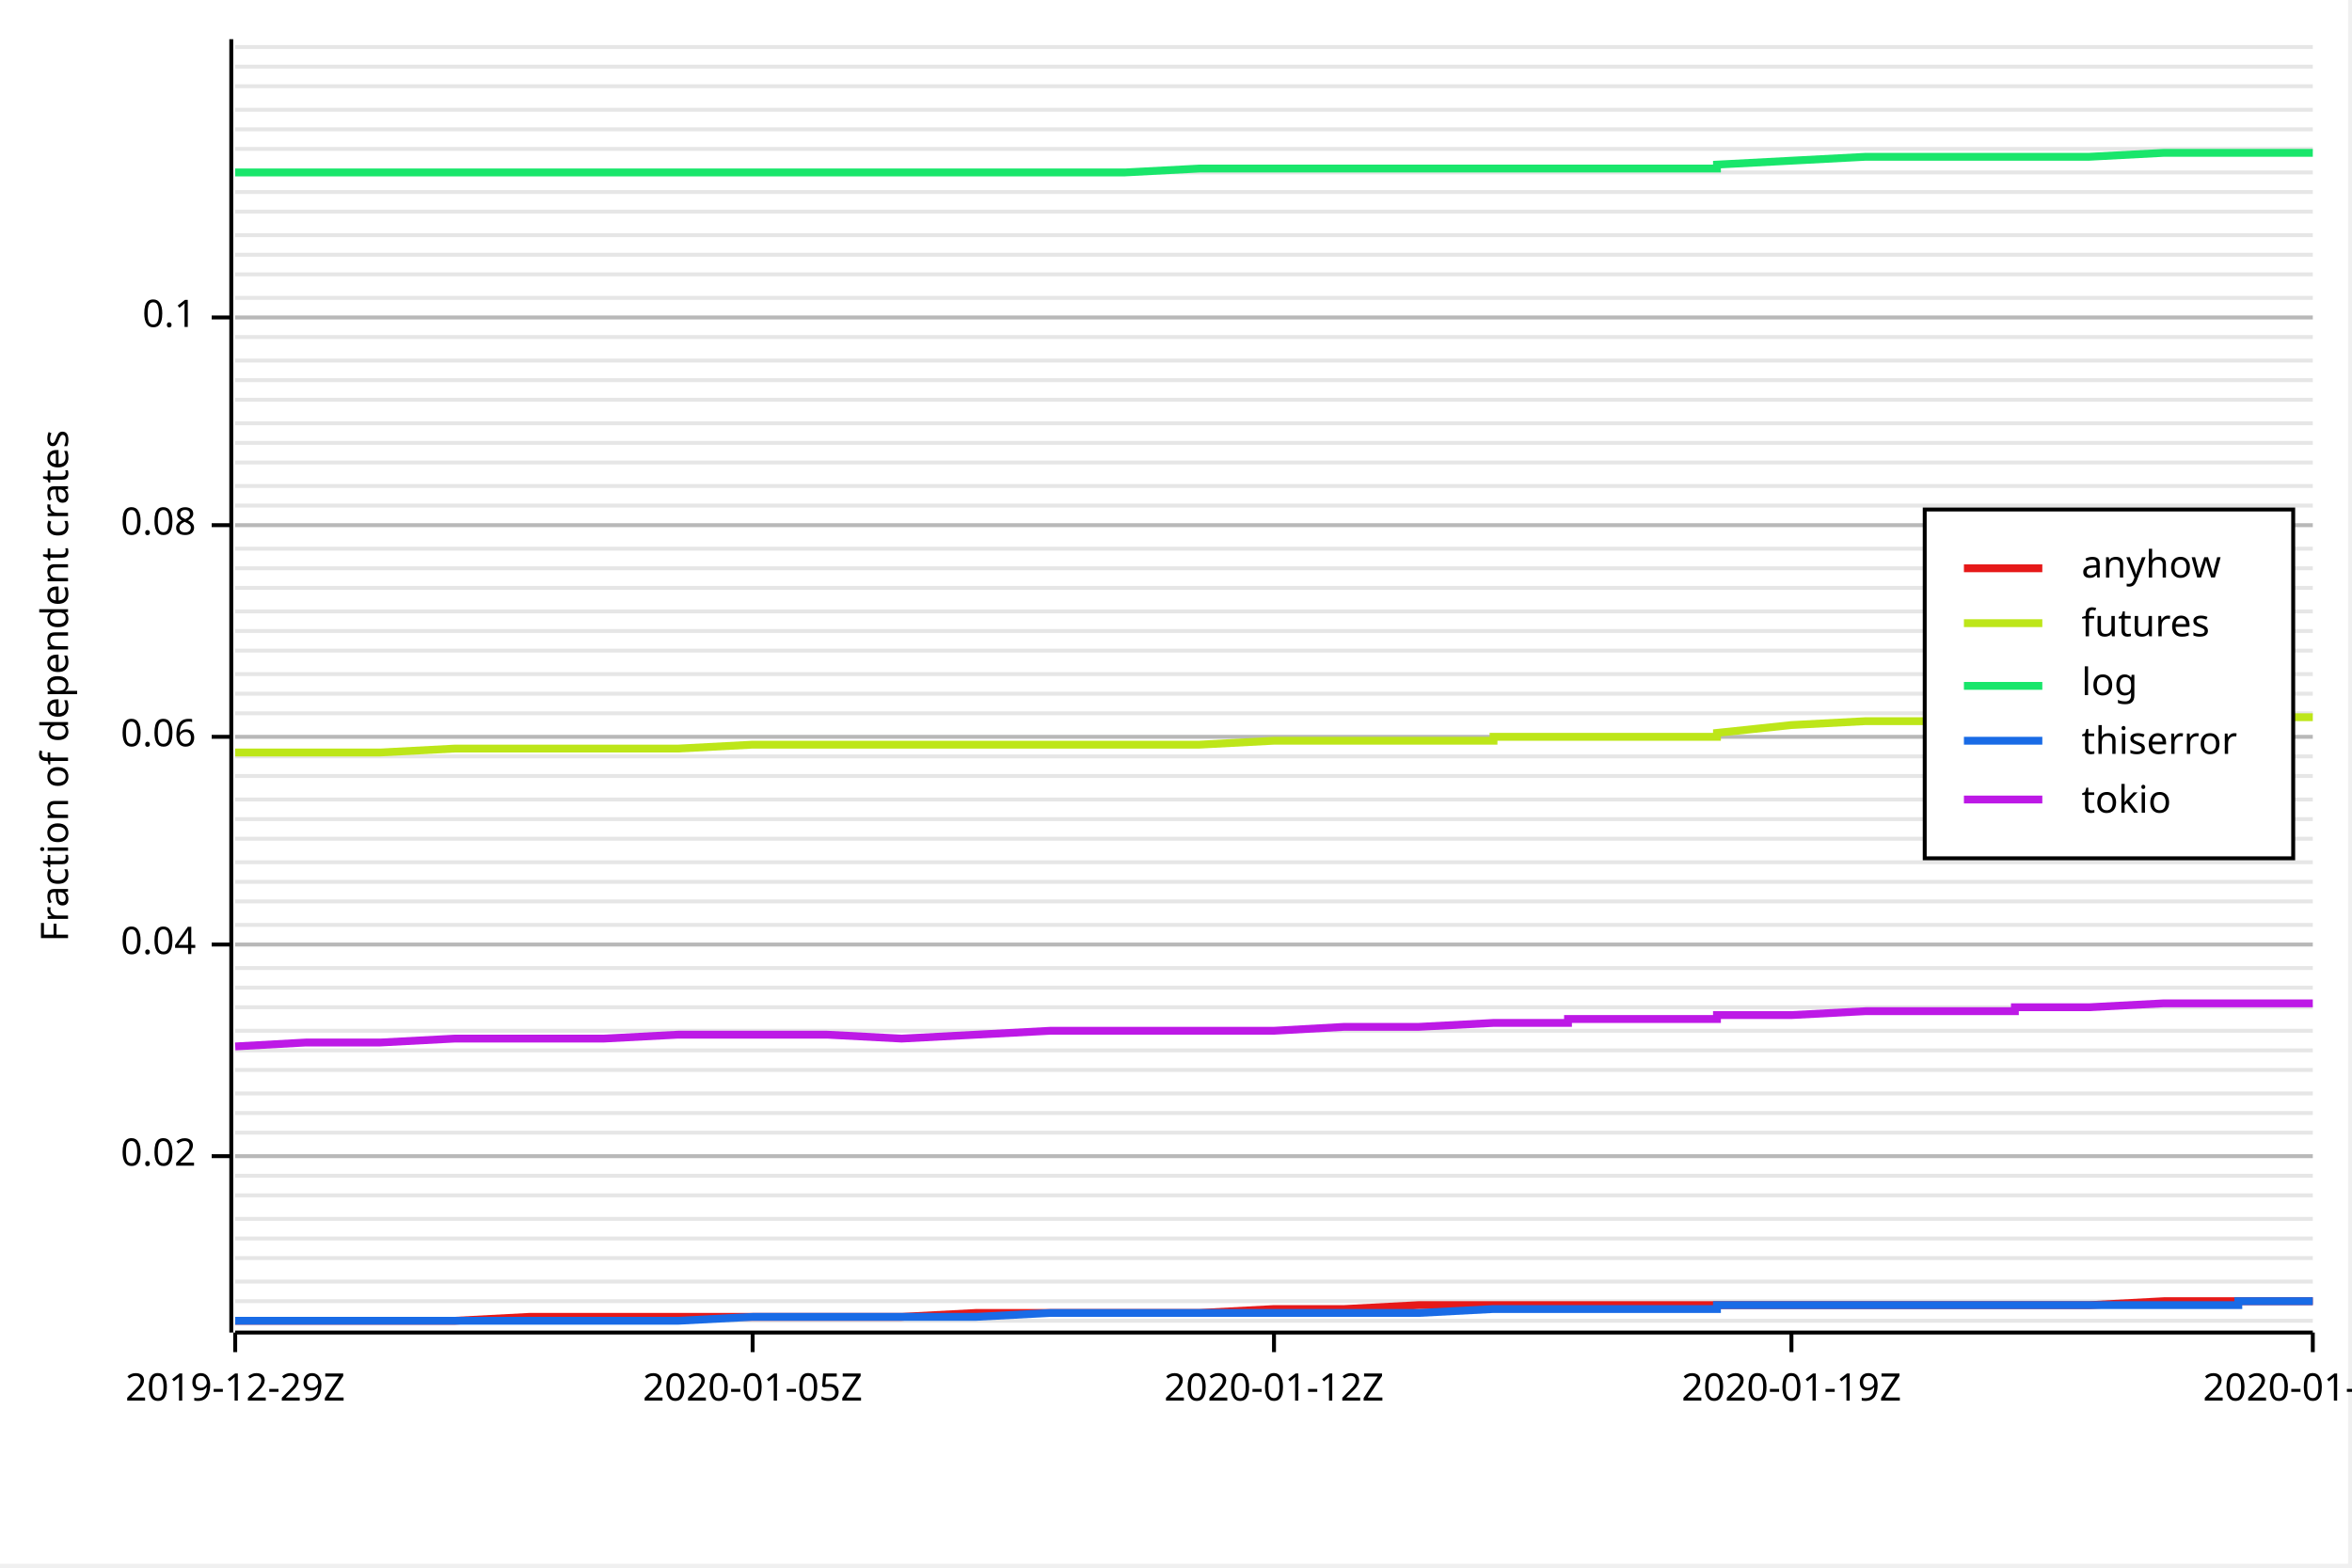
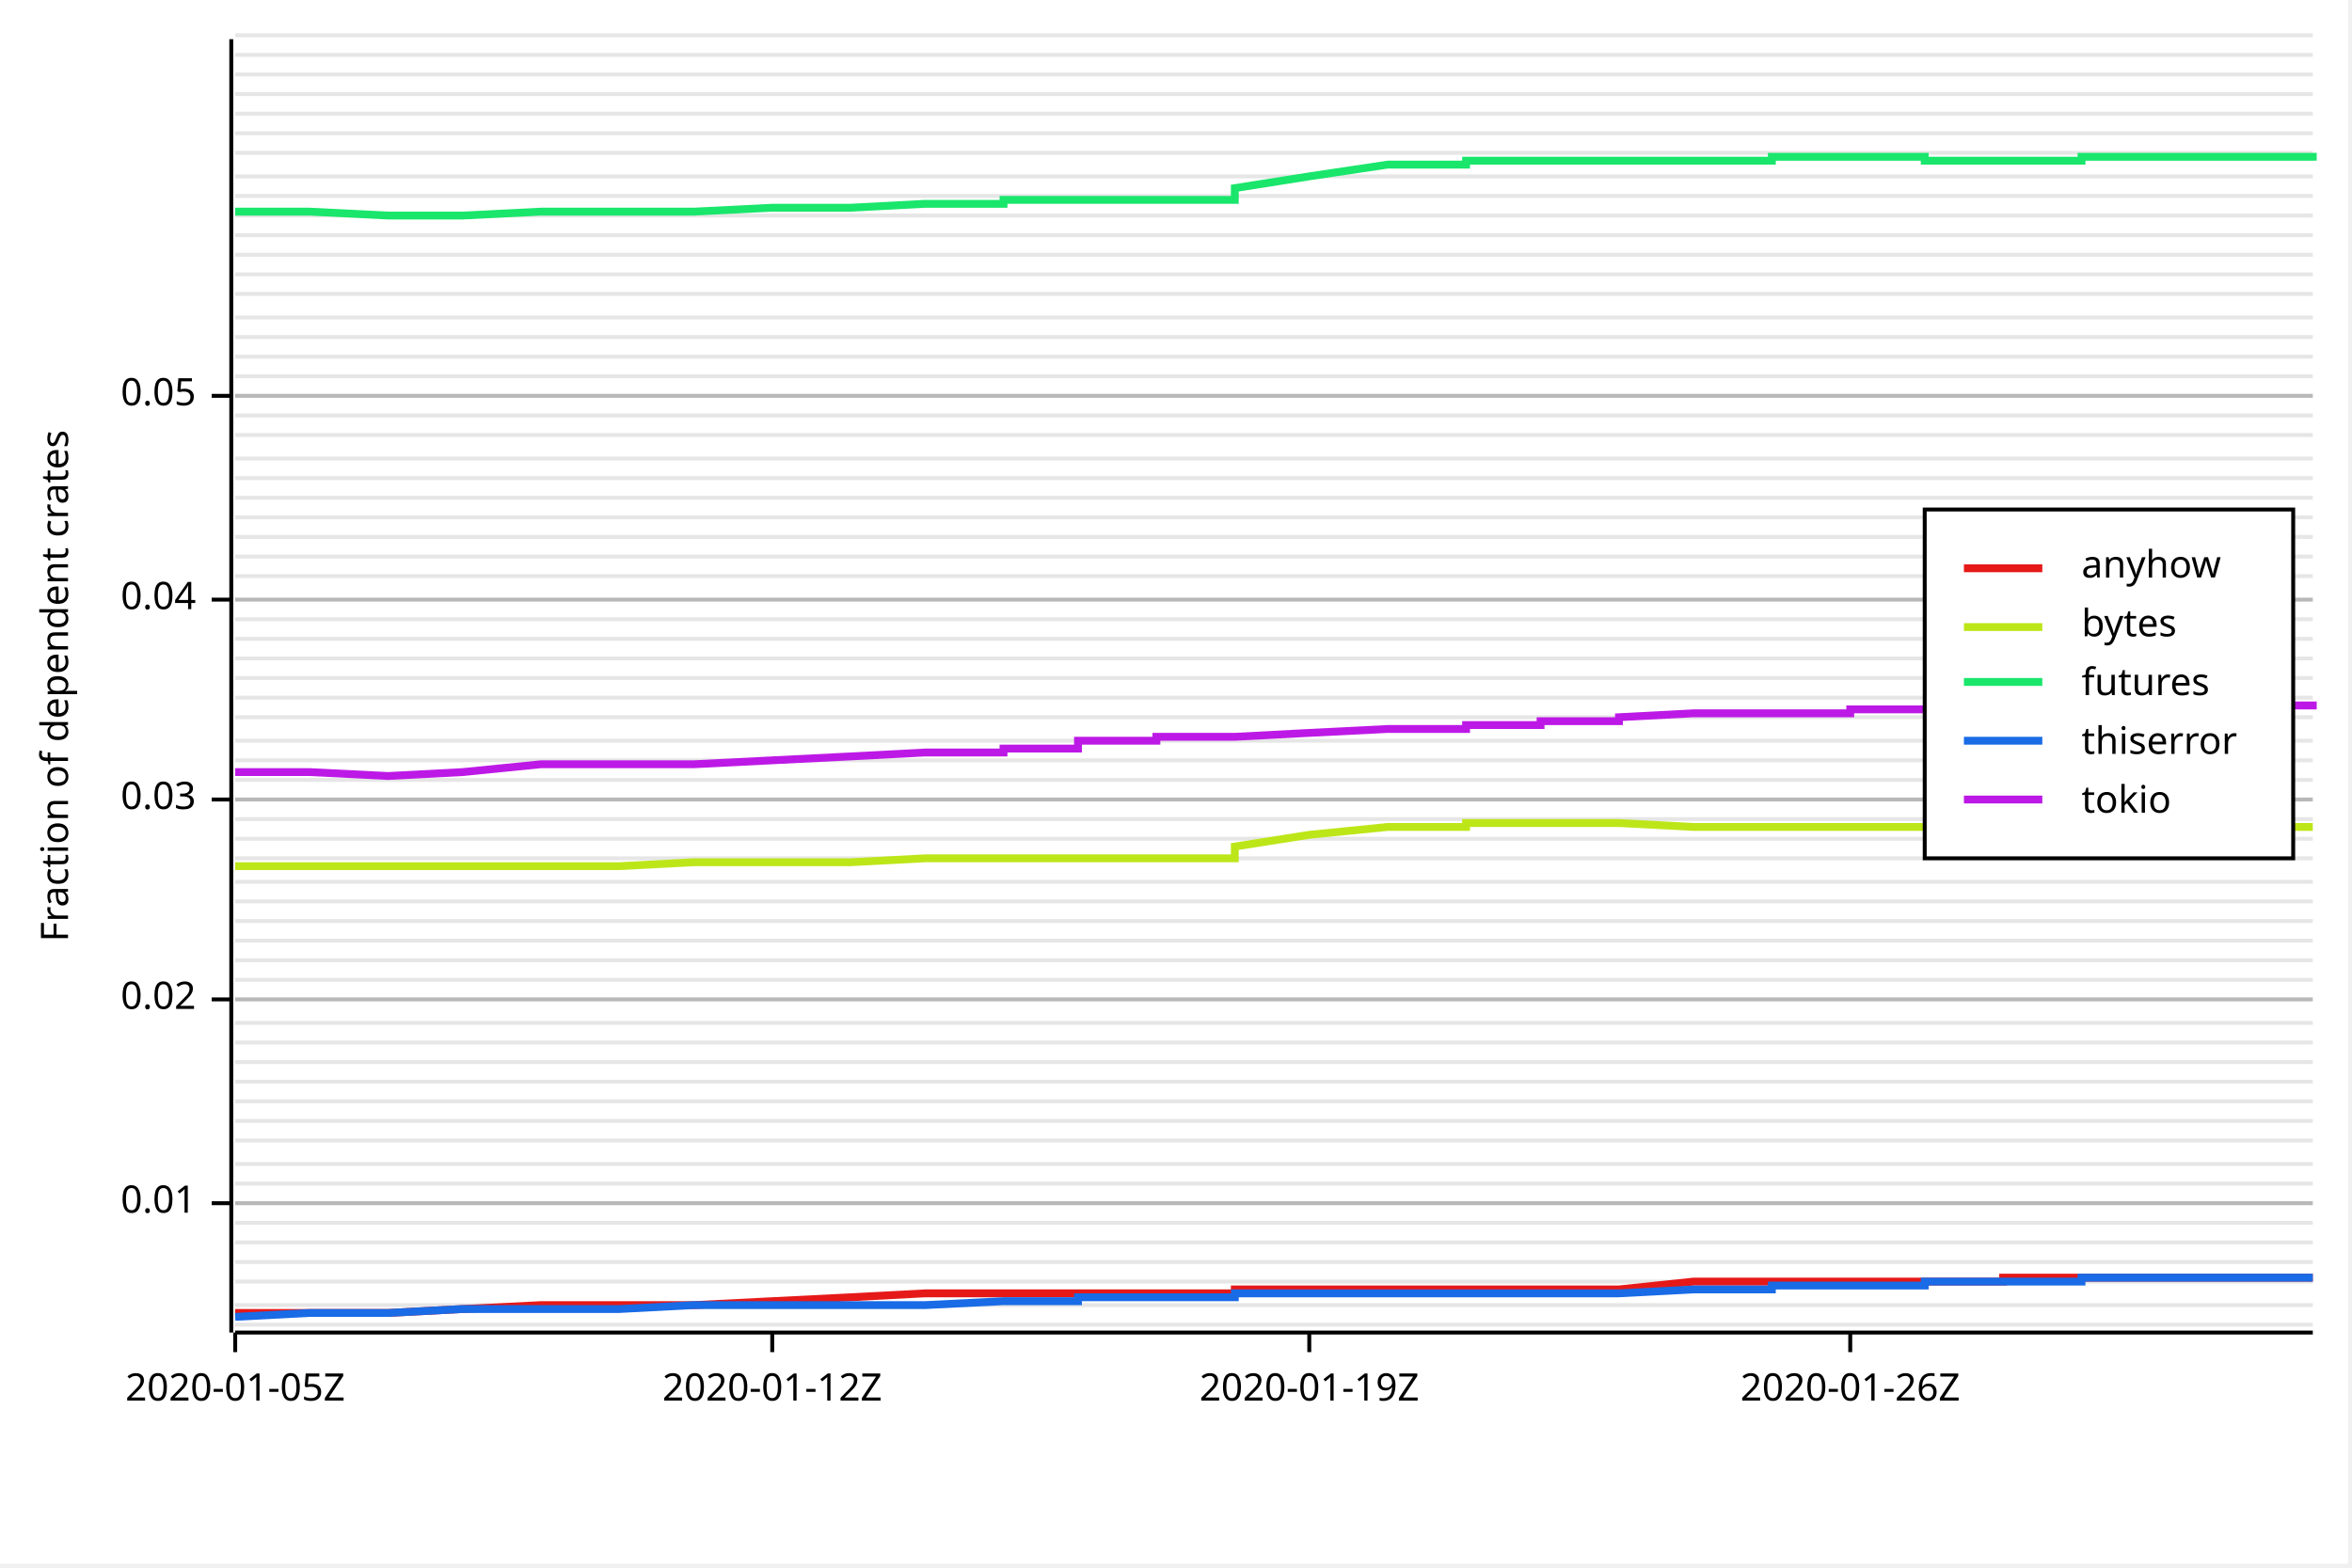
<svg xmlns="http://www.w3.org/2000/svg" width="600" height="400">
  <rect x="0" y="0" width="599" height="399" opacity="1" fill="#FFFFFF" stroke="none" />
-   <line opacity="0.1" stroke="#000000" stroke-width="1" x1="60" y1="337" x2="590" y2="337" />
-   <line opacity="0.1" stroke="#000000" stroke-width="1" x1="60" y1="332" x2="590" y2="332" />
+   <line opacity="0.1" stroke="#000000" stroke-width="1" x1="60" y1="338" x2="590" y2="338" />
+   <line opacity="0.1" stroke="#000000" stroke-width="1" x1="60" y1="333" x2="590" y2="333" />
  <line opacity="0.1" stroke="#000000" stroke-width="1" x1="60" y1="327" x2="590" y2="327" />
-   <line opacity="0.1" stroke="#000000" stroke-width="1" x1="60" y1="321" x2="590" y2="321" />
-   <line opacity="0.1" stroke="#000000" stroke-width="1" x1="60" y1="316" x2="590" y2="316" />
-   <line opacity="0.1" stroke="#000000" stroke-width="1" x1="60" y1="311" x2="590" y2="311" />
-   <line opacity="0.1" stroke="#000000" stroke-width="1" x1="60" y1="305" x2="590" y2="305" />
-   <line opacity="0.1" stroke="#000000" stroke-width="1" x1="60" y1="300" x2="590" y2="300" />
-   <line opacity="0.1" stroke="#000000" stroke-width="1" x1="60" y1="295" x2="590" y2="295" />
-   <line opacity="0.1" stroke="#000000" stroke-width="1" x1="60" y1="289" x2="590" y2="289" />
-   <line opacity="0.1" stroke="#000000" stroke-width="1" x1="60" y1="284" x2="590" y2="284" />
-   <line opacity="0.1" stroke="#000000" stroke-width="1" x1="60" y1="279" x2="590" y2="279" />
-   <line opacity="0.1" stroke="#000000" stroke-width="1" x1="60" y1="273" x2="590" y2="273" />
-   <line opacity="0.1" stroke="#000000" stroke-width="1" x1="60" y1="268" x2="590" y2="268" />
-   <line opacity="0.1" stroke="#000000" stroke-width="1" x1="60" y1="263" x2="590" y2="263" />
-   <line opacity="0.1" stroke="#000000" stroke-width="1" x1="60" y1="257" x2="590" y2="257" />
-   <line opacity="0.1" stroke="#000000" stroke-width="1" x1="60" y1="252" x2="590" y2="252" />
-   <line opacity="0.1" stroke="#000000" stroke-width="1" x1="60" y1="247" x2="590" y2="247" />
-   <line opacity="0.1" stroke="#000000" stroke-width="1" x1="60" y1="241" x2="590" y2="241" />
-   <line opacity="0.1" stroke="#000000" stroke-width="1" x1="60" y1="236" x2="590" y2="236" />
+   <line opacity="0.1" stroke="#000000" stroke-width="1" x1="60" y1="322" x2="590" y2="322" />
+   <line opacity="0.1" stroke="#000000" stroke-width="1" x1="60" y1="317" x2="590" y2="317" />
+   <line opacity="0.1" stroke="#000000" stroke-width="1" x1="60" y1="312" x2="590" y2="312" />
+   <line opacity="0.1" stroke="#000000" stroke-width="1" x1="60" y1="307" x2="590" y2="307" />
+   <line opacity="0.1" stroke="#000000" stroke-width="1" x1="60" y1="302" x2="590" y2="302" />
+   <line opacity="0.1" stroke="#000000" stroke-width="1" x1="60" y1="297" x2="590" y2="297" />
+   <line opacity="0.1" stroke="#000000" stroke-width="1" x1="60" y1="291" x2="590" y2="291" />
+   <line opacity="0.1" stroke="#000000" stroke-width="1" x1="60" y1="286" x2="590" y2="286" />
+   <line opacity="0.1" stroke="#000000" stroke-width="1" x1="60" y1="281" x2="590" y2="281" />
+   <line opacity="0.1" stroke="#000000" stroke-width="1" x1="60" y1="276" x2="590" y2="276" />
+   <line opacity="0.1" stroke="#000000" stroke-width="1" x1="60" y1="271" x2="590" y2="271" />
+   <line opacity="0.1" stroke="#000000" stroke-width="1" x1="60" y1="266" x2="590" y2="266" />
+   <line opacity="0.1" stroke="#000000" stroke-width="1" x1="60" y1="261" x2="590" y2="261" />
+   <line opacity="0.1" stroke="#000000" stroke-width="1" x1="60" y1="255" x2="590" y2="255" />
+   <line opacity="0.1" stroke="#000000" stroke-width="1" x1="60" y1="250" x2="590" y2="250" />
+   <line opacity="0.1" stroke="#000000" stroke-width="1" x1="60" y1="245" x2="590" y2="245" />
+   <line opacity="0.1" stroke="#000000" stroke-width="1" x1="60" y1="240" x2="590" y2="240" />
+   <line opacity="0.1" stroke="#000000" stroke-width="1" x1="60" y1="235" x2="590" y2="235" />
  <line opacity="0.1" stroke="#000000" stroke-width="1" x1="60" y1="230" x2="590" y2="230" />
  <line opacity="0.1" stroke="#000000" stroke-width="1" x1="60" y1="225" x2="590" y2="225" />
-   <line opacity="0.1" stroke="#000000" stroke-width="1" x1="60" y1="220" x2="590" y2="220" />
+   <line opacity="0.1" stroke="#000000" stroke-width="1" x1="60" y1="219" x2="590" y2="219" />
  <line opacity="0.1" stroke="#000000" stroke-width="1" x1="60" y1="214" x2="590" y2="214" />
  <line opacity="0.1" stroke="#000000" stroke-width="1" x1="60" y1="209" x2="590" y2="209" />
  <line opacity="0.1" stroke="#000000" stroke-width="1" x1="60" y1="204" x2="590" y2="204" />
-   <line opacity="0.1" stroke="#000000" stroke-width="1" x1="60" y1="198" x2="590" y2="198" />
-   <line opacity="0.1" stroke="#000000" stroke-width="1" x1="60" y1="193" x2="590" y2="193" />
-   <line opacity="0.1" stroke="#000000" stroke-width="1" x1="60" y1="188" x2="590" y2="188" />
-   <line opacity="0.1" stroke="#000000" stroke-width="1" x1="60" y1="182" x2="590" y2="182" />
-   <line opacity="0.1" stroke="#000000" stroke-width="1" x1="60" y1="177" x2="590" y2="177" />
-   <line opacity="0.1" stroke="#000000" stroke-width="1" x1="60" y1="172" x2="590" y2="172" />
-   <line opacity="0.1" stroke="#000000" stroke-width="1" x1="60" y1="166" x2="590" y2="166" />
-   <line opacity="0.1" stroke="#000000" stroke-width="1" x1="60" y1="161" x2="590" y2="161" />
-   <line opacity="0.1" stroke="#000000" stroke-width="1" x1="60" y1="156" x2="590" y2="156" />
-   <line opacity="0.1" stroke="#000000" stroke-width="1" x1="60" y1="150" x2="590" y2="150" />
-   <line opacity="0.1" stroke="#000000" stroke-width="1" x1="60" y1="145" x2="590" y2="145" />
-   <line opacity="0.1" stroke="#000000" stroke-width="1" x1="60" y1="140" x2="590" y2="140" />
-   <line opacity="0.1" stroke="#000000" stroke-width="1" x1="60" y1="134" x2="590" y2="134" />
-   <line opacity="0.1" stroke="#000000" stroke-width="1" x1="60" y1="129" x2="590" y2="129" />
-   <line opacity="0.1" stroke="#000000" stroke-width="1" x1="60" y1="124" x2="590" y2="124" />
-   <line opacity="0.1" stroke="#000000" stroke-width="1" x1="60" y1="118" x2="590" y2="118" />
-   <line opacity="0.1" stroke="#000000" stroke-width="1" x1="60" y1="113" x2="590" y2="113" />
-   <line opacity="0.1" stroke="#000000" stroke-width="1" x1="60" y1="108" x2="590" y2="108" />
-   <line opacity="0.1" stroke="#000000" stroke-width="1" x1="60" y1="102" x2="590" y2="102" />
-   <line opacity="0.1" stroke="#000000" stroke-width="1" x1="60" y1="97" x2="590" y2="97" />
-   <line opacity="0.1" stroke="#000000" stroke-width="1" x1="60" y1="92" x2="590" y2="92" />
+   <line opacity="0.1" stroke="#000000" stroke-width="1" x1="60" y1="199" x2="590" y2="199" />
+   <line opacity="0.1" stroke="#000000" stroke-width="1" x1="60" y1="194" x2="590" y2="194" />
+   <line opacity="0.1" stroke="#000000" stroke-width="1" x1="60" y1="189" x2="590" y2="189" />
+   <line opacity="0.1" stroke="#000000" stroke-width="1" x1="60" y1="183" x2="590" y2="183" />
+   <line opacity="0.1" stroke="#000000" stroke-width="1" x1="60" y1="178" x2="590" y2="178" />
+   <line opacity="0.1" stroke="#000000" stroke-width="1" x1="60" y1="173" x2="590" y2="173" />
+   <line opacity="0.1" stroke="#000000" stroke-width="1" x1="60" y1="168" x2="590" y2="168" />
+   <line opacity="0.1" stroke="#000000" stroke-width="1" x1="60" y1="163" x2="590" y2="163" />
+   <line opacity="0.1" stroke="#000000" stroke-width="1" x1="60" y1="158" x2="590" y2="158" />
+   <line opacity="0.1" stroke="#000000" stroke-width="1" x1="60" y1="153" x2="590" y2="153" />
+   <line opacity="0.1" stroke="#000000" stroke-width="1" x1="60" y1="147" x2="590" y2="147" />
+   <line opacity="0.1" stroke="#000000" stroke-width="1" x1="60" y1="142" x2="590" y2="142" />
+   <line opacity="0.1" stroke="#000000" stroke-width="1" x1="60" y1="137" x2="590" y2="137" />
+   <line opacity="0.1" stroke="#000000" stroke-width="1" x1="60" y1="132" x2="590" y2="132" />
+   <line opacity="0.1" stroke="#000000" stroke-width="1" x1="60" y1="127" x2="590" y2="127" />
+   <line opacity="0.1" stroke="#000000" stroke-width="1" x1="60" y1="122" x2="590" y2="122" />
+   <line opacity="0.1" stroke="#000000" stroke-width="1" x1="60" y1="117" x2="590" y2="117" />
+   <line opacity="0.1" stroke="#000000" stroke-width="1" x1="60" y1="111" x2="590" y2="111" />
+   <line opacity="0.1" stroke="#000000" stroke-width="1" x1="60" y1="106" x2="590" y2="106" />
+   <line opacity="0.1" stroke="#000000" stroke-width="1" x1="60" y1="101" x2="590" y2="101" />
+   <line opacity="0.1" stroke="#000000" stroke-width="1" x1="60" y1="96" x2="590" y2="96" />
+   <line opacity="0.1" stroke="#000000" stroke-width="1" x1="60" y1="91" x2="590" y2="91" />
  <line opacity="0.1" stroke="#000000" stroke-width="1" x1="60" y1="86" x2="590" y2="86" />
  <line opacity="0.1" stroke="#000000" stroke-width="1" x1="60" y1="81" x2="590" y2="81" />
-   <line opacity="0.1" stroke="#000000" stroke-width="1" x1="60" y1="76" x2="590" y2="76" />
+   <line opacity="0.1" stroke="#000000" stroke-width="1" x1="60" y1="75" x2="590" y2="75" />
  <line opacity="0.1" stroke="#000000" stroke-width="1" x1="60" y1="70" x2="590" y2="70" />
  <line opacity="0.1" stroke="#000000" stroke-width="1" x1="60" y1="65" x2="590" y2="65" />
  <line opacity="0.1" stroke="#000000" stroke-width="1" x1="60" y1="60" x2="590" y2="60" />
-   <line opacity="0.1" stroke="#000000" stroke-width="1" x1="60" y1="54" x2="590" y2="54" />
-   <line opacity="0.1" stroke="#000000" stroke-width="1" x1="60" y1="49" x2="590" y2="49" />
-   <line opacity="0.1" stroke="#000000" stroke-width="1" x1="60" y1="44" x2="590" y2="44" />
-   <line opacity="0.1" stroke="#000000" stroke-width="1" x1="60" y1="38" x2="590" y2="38" />
-   <line opacity="0.1" stroke="#000000" stroke-width="1" x1="60" y1="33" x2="590" y2="33" />
-   <line opacity="0.1" stroke="#000000" stroke-width="1" x1="60" y1="28" x2="590" y2="28" />
-   <line opacity="0.1" stroke="#000000" stroke-width="1" x1="60" y1="22" x2="590" y2="22" />
-   <line opacity="0.1" stroke="#000000" stroke-width="1" x1="60" y1="17" x2="590" y2="17" />
-   <line opacity="0.1" stroke="#000000" stroke-width="1" x1="60" y1="12" x2="590" y2="12" />
+   <line opacity="0.1" stroke="#000000" stroke-width="1" x1="60" y1="55" x2="590" y2="55" />
+   <line opacity="0.1" stroke="#000000" stroke-width="1" x1="60" y1="50" x2="590" y2="50" />
+   <line opacity="0.1" stroke="#000000" stroke-width="1" x1="60" y1="45" x2="590" y2="45" />
+   <line opacity="0.1" stroke="#000000" stroke-width="1" x1="60" y1="39" x2="590" y2="39" />
+   <line opacity="0.1" stroke="#000000" stroke-width="1" x1="60" y1="34" x2="590" y2="34" />
+   <line opacity="0.1" stroke="#000000" stroke-width="1" x1="60" y1="29" x2="590" y2="29" />
+   <line opacity="0.1" stroke="#000000" stroke-width="1" x1="60" y1="24" x2="590" y2="24" />
+   <line opacity="0.1" stroke="#000000" stroke-width="1" x1="60" y1="19" x2="590" y2="19" />
+   <line opacity="0.1" stroke="#000000" stroke-width="1" x1="60" y1="14" x2="590" y2="14" />
+   <line opacity="0.1" stroke="#000000" stroke-width="1" x1="60" y1="9" x2="590" y2="9" />
  <text x="10" y="175" dy="0.76em" text-anchor="middle" font-family="sans-serif" font-size="9.677" opacity="1" fill="#000000" transform="rotate(270, 10, 175)">
Fraction of dependent crates
</text>
-   <line opacity="0.2" stroke="#000000" stroke-width="1" x1="60" y1="295" x2="590" y2="295" />
-   <line opacity="0.2" stroke="#000000" stroke-width="1" x1="60" y1="241" x2="590" y2="241" />
-   <line opacity="0.2" stroke="#000000" stroke-width="1" x1="60" y1="188" x2="590" y2="188" />
-   <line opacity="0.2" stroke="#000000" stroke-width="1" x1="60" y1="134" x2="590" y2="134" />
-   <line opacity="0.2" stroke="#000000" stroke-width="1" x1="60" y1="81" x2="590" y2="81" />
+   <line opacity="0.2" stroke="#000000" stroke-width="1" x1="60" y1="307" x2="590" y2="307" />
+   <line opacity="0.2" stroke="#000000" stroke-width="1" x1="60" y1="255" x2="590" y2="255" />
+   <line opacity="0.2" stroke="#000000" stroke-width="1" x1="60" y1="204" x2="590" y2="204" />
+   <line opacity="0.2" stroke="#000000" stroke-width="1" x1="60" y1="153" x2="590" y2="153" />
+   <line opacity="0.2" stroke="#000000" stroke-width="1" x1="60" y1="101" x2="590" y2="101" />
  <polyline fill="none" opacity="1" stroke="#000000" stroke-width="1" points="59,10 59,340 " />
-   <text x="50" y="295" dy="0.5ex" text-anchor="end" font-family="sans-serif" font-size="9.677" opacity="1" fill="#000000">
+   <text x="50" y="307" dy="0.5ex" text-anchor="end" font-family="sans-serif" font-size="9.677" opacity="1" fill="#000000">
+ 0.01
+ </text>
+   <polyline fill="none" opacity="1" stroke="#000000" stroke-width="1" points="54,307 59,307 " />
+   <text x="50" y="255" dy="0.5ex" text-anchor="end" font-family="sans-serif" font-size="9.677" opacity="1" fill="#000000">
0.02
</text>
-   <polyline fill="none" opacity="1" stroke="#000000" stroke-width="1" points="54,295 59,295 " />
-   <text x="50" y="241" dy="0.5ex" text-anchor="end" font-family="sans-serif" font-size="9.677" opacity="1" fill="#000000">
+   <polyline fill="none" opacity="1" stroke="#000000" stroke-width="1" points="54,255 59,255 " />
+   <text x="50" y="204" dy="0.5ex" text-anchor="end" font-family="sans-serif" font-size="9.677" opacity="1" fill="#000000">
+ 0.03
+ </text>
+   <polyline fill="none" opacity="1" stroke="#000000" stroke-width="1" points="54,204 59,204 " />
+   <text x="50" y="153" dy="0.5ex" text-anchor="end" font-family="sans-serif" font-size="9.677" opacity="1" fill="#000000">
0.04
</text>
-   <polyline fill="none" opacity="1" stroke="#000000" stroke-width="1" points="54,241 59,241 " />
-   <text x="50" y="188" dy="0.5ex" text-anchor="end" font-family="sans-serif" font-size="9.677" opacity="1" fill="#000000">
- 0.06
+   <polyline fill="none" opacity="1" stroke="#000000" stroke-width="1" points="54,153 59,153 " />
+   <text x="50" y="101" dy="0.5ex" text-anchor="end" font-family="sans-serif" font-size="9.677" opacity="1" fill="#000000">
+ 0.05
</text>
-   <polyline fill="none" opacity="1" stroke="#000000" stroke-width="1" points="54,188 59,188 " />
-   <text x="50" y="134" dy="0.5ex" text-anchor="end" font-family="sans-serif" font-size="9.677" opacity="1" fill="#000000">
- 0.08
- </text>
-   <polyline fill="none" opacity="1" stroke="#000000" stroke-width="1" points="54,134 59,134 " />
-   <text x="50" y="81" dy="0.5ex" text-anchor="end" font-family="sans-serif" font-size="9.677" opacity="1" fill="#000000">
- 0.1
- </text>
-   <polyline fill="none" opacity="1" stroke="#000000" stroke-width="1" points="54,81 59,81 " />
+   <polyline fill="none" opacity="1" stroke="#000000" stroke-width="1" points="54,101 59,101 " />
  <polyline fill="none" opacity="1" stroke="#000000" stroke-width="1" points="60,340 590,340 " />
  <text x="60" y="350" dy="0.76em" text-anchor="middle" font-family="sans-serif" font-size="9.677" opacity="1" fill="#000000">
- 2019-12-29Z
+ 2020-01-05Z
</text>
  <polyline fill="none" opacity="1" stroke="#000000" stroke-width="1" points="60,340 60,345 " />
-   <text x="192" y="350" dy="0.76em" text-anchor="middle" font-family="sans-serif" font-size="9.677" opacity="1" fill="#000000">
- 2020-01-05Z
- </text>
-   <polyline fill="none" opacity="1" stroke="#000000" stroke-width="1" points="192,340 192,345 " />
-   <text x="325" y="350" dy="0.76em" text-anchor="middle" font-family="sans-serif" font-size="9.677" opacity="1" fill="#000000">
+   <text x="197" y="350" dy="0.76em" text-anchor="middle" font-family="sans-serif" font-size="9.677" opacity="1" fill="#000000">
2020-01-12Z
</text>
-   <polyline fill="none" opacity="1" stroke="#000000" stroke-width="1" points="325,340 325,345 " />
-   <text x="457" y="350" dy="0.76em" text-anchor="middle" font-family="sans-serif" font-size="9.677" opacity="1" fill="#000000">
+   <polyline fill="none" opacity="1" stroke="#000000" stroke-width="1" points="197,340 197,345 " />
+   <text x="334" y="350" dy="0.76em" text-anchor="middle" font-family="sans-serif" font-size="9.677" opacity="1" fill="#000000">
2020-01-19Z
</text>
-   <polyline fill="none" opacity="1" stroke="#000000" stroke-width="1" points="457,340 457,345 " />
-   <text x="590" y="350" dy="0.76em" text-anchor="middle" font-family="sans-serif" font-size="9.677" opacity="1" fill="#000000">
+   <polyline fill="none" opacity="1" stroke="#000000" stroke-width="1" points="334,340 334,345 " />
+   <text x="472" y="350" dy="0.76em" text-anchor="middle" font-family="sans-serif" font-size="9.677" opacity="1" fill="#000000">
2020-01-26Z
</text>
-   <polyline fill="none" opacity="1" stroke="#000000" stroke-width="1" points="590,340 590,345 " />
-   <polyline fill="none" opacity="1" stroke="#E61919" stroke-width="2" points="60,337 78,337 97,337 116,337 135,336 154,336 173,336 192,336 211,336 230,336 249,335 268,335 287,335 306,335 325,334 343,334 362,333 381,333 381,333 400,333 400,333 419,333 419,333 438,333 438,333 457,333 476,333 495,333 495,333 514,333 514,333 533,333 533,333 552,332 571,332 571,332 590,332 " />
-   <polyline fill="none" opacity="1" stroke="#BDE619" stroke-width="2" points="60,192 78,192 97,192 116,191 135,191 154,191 173,191 192,190 211,190 230,190 249,190 268,190 287,190 306,190 325,189 343,189 362,189 381,189 381,188 400,188 400,188 419,188 419,188 438,188 438,187 457,185 476,184 495,184 495,183 514,183 514,183 533,183 533,183 552,183 571,183 571,183 590,183 " />
-   <polyline fill="none" opacity="1" stroke="#19E66B" stroke-width="2" points="60,44 78,44 97,44 116,44 135,44 154,44 173,44 192,44 211,44 230,44 249,44 268,44 287,44 306,43 325,43 343,43 362,43 381,43 381,43 400,43 400,43 419,43 419,43 438,43 438,42 457,41 476,40 495,40 495,40 514,40 514,40 533,40 533,40 552,39 571,39 571,39 590,39 " />
-   <polyline fill="none" opacity="1" stroke="#196BE6" stroke-width="2" points="60,337 78,337 97,337 116,337 135,337 154,337 173,337 192,336 211,336 230,336 249,336 268,335 287,335 306,335 325,335 343,335 362,335 381,334 381,334 400,334 400,334 419,334 419,334 438,334 438,333 457,333 476,333 495,333 495,333 514,333 514,333 533,333 533,333 552,333 571,333 571,332 590,332 " />
-   <polyline fill="none" opacity="1" stroke="#BD19E6" stroke-width="2" points="60,267 78,266 97,266 116,265 135,265 154,265 173,264 192,264 211,264 230,265 249,264 268,263 287,263 306,263 325,263 343,262 362,262 381,261 381,261 400,261 400,260 419,260 419,260 438,260 438,259 457,259 476,258 495,258 495,258 514,258 514,257 533,257 533,257 552,256 571,256 571,256 590,256 " />
+   <polyline fill="none" opacity="1" stroke="#000000" stroke-width="1" points="472,340 472,345 " />
+   <polyline fill="none" opacity="1" stroke="#E61919" stroke-width="2" points="60,335 79,335 99,335 118,334 138,333 158,333 177,333 197,332 217,331 236,330 256,330 256,330 275,330 275,330 295,330 295,330 315,330 315,329 334,329 354,329 374,329 374,329 393,329 393,329 413,329 413,329 432,327 452,327 452,327 472,327 472,327 491,327 491,327 511,327 511,326 531,326 531,326 550,326 550,326 570,326 590,326 590,326 " />
+   <polyline fill="none" opacity="1" stroke="#BDE619" stroke-width="2" points="60,221 79,221 99,221 118,221 138,221 158,221 177,220 197,220 217,220 236,219 256,219 256,219 275,219 275,219 295,219 295,219 315,219 315,216 334,213 354,211 374,211 374,210 393,210 393,210 413,210 413,210 432,211 452,211 452,211 472,211 472,211 491,211 491,211 511,211 511,211 531,211 531,211 550,211 550,211 570,211 590,211 590,211 " />
+   <polyline fill="none" opacity="1" stroke="#19E66B" stroke-width="2" points="60,54 79,54 99,55 118,55 138,54 158,54 177,54 197,53 217,53 236,52 256,52 256,51 275,51 275,51 295,51 295,51 315,51 315,48 334,45 354,42 374,42 374,41 393,41 393,41 413,41 413,41 432,41 452,41 452,40 472,40 472,40 491,40 491,41 511,41 511,41 531,41 531,40 550,40 550,40 570,40 590,40 590,41 " />
+   <polyline fill="none" opacity="1" stroke="#196BE6" stroke-width="2" points="60,336 79,335 99,335 118,334 138,334 158,334 177,333 197,333 217,333 236,333 256,332 256,332 275,332 275,331 295,331 295,331 315,331 315,330 334,330 354,330 374,330 374,330 393,330 393,330 413,330 413,330 432,329 452,329 452,328 472,328 472,328 491,328 491,327 511,327 511,327 531,327 531,326 550,326 550,326 570,326 590,326 590,326 " />
+   <polyline fill="none" opacity="1" stroke="#BD19E6" stroke-width="2" points="60,197 79,197 99,198 118,197 138,195 158,195 177,195 197,194 217,193 236,192 256,192 256,191 275,191 275,189 295,189 295,188 315,188 315,188 334,187 354,186 374,186 374,185 393,185 393,184 413,184 413,183 432,182 452,182 452,182 472,182 472,181 491,181 491,181 511,181 511,180 531,180 531,180 550,180 550,180 570,180 590,180 590,179 " />
  <rect x="491" y="130" width="94" height="89" opacity="1" fill="#FFFFFF" stroke="none" />
  <rect x="491" y="130" width="94" height="89" opacity="1" fill="none" stroke="#000000" />
  <text x="531" y="140" dy="0.76em" text-anchor="start" font-family="sans-serif" font-size="9.677" opacity="1" fill="#000000">
anyhow
</text>
  <text x="531" y="155" dy="0.76em" text-anchor="start" font-family="sans-serif" font-size="9.677" opacity="1" fill="#000000">
- futures
+ bytes
</text>
  <text x="531" y="170" dy="0.76em" text-anchor="start" font-family="sans-serif" font-size="9.677" opacity="1" fill="#000000">
- log
+ futures
</text>
  <text x="531" y="185" dy="0.76em" text-anchor="start" font-family="sans-serif" font-size="9.677" opacity="1" fill="#000000">
thiserror
</text>
  <text x="531" y="200" dy="0.76em" text-anchor="start" font-family="sans-serif" font-size="9.677" opacity="1" fill="#000000">
tokio
</text>
  <polyline fill="none" opacity="1" stroke="#E61919" stroke-width="2" points="501,145 521,145 " />
-   <polyline fill="none" opacity="1" stroke="#BDE619" stroke-width="2" points="501,159 521,159 " />
-   <polyline fill="none" opacity="1" stroke="#19E66B" stroke-width="2" points="501,175 521,175 " />
+   <polyline fill="none" opacity="1" stroke="#BDE619" stroke-width="2" points="501,160 521,160 " />
+   <polyline fill="none" opacity="1" stroke="#19E66B" stroke-width="2" points="501,174 521,174 " />
  <polyline fill="none" opacity="1" stroke="#196BE6" stroke-width="2" points="501,189 521,189 " />
  <polyline fill="none" opacity="1" stroke="#BD19E6" stroke-width="2" points="501,204 521,204 " />
</svg>
